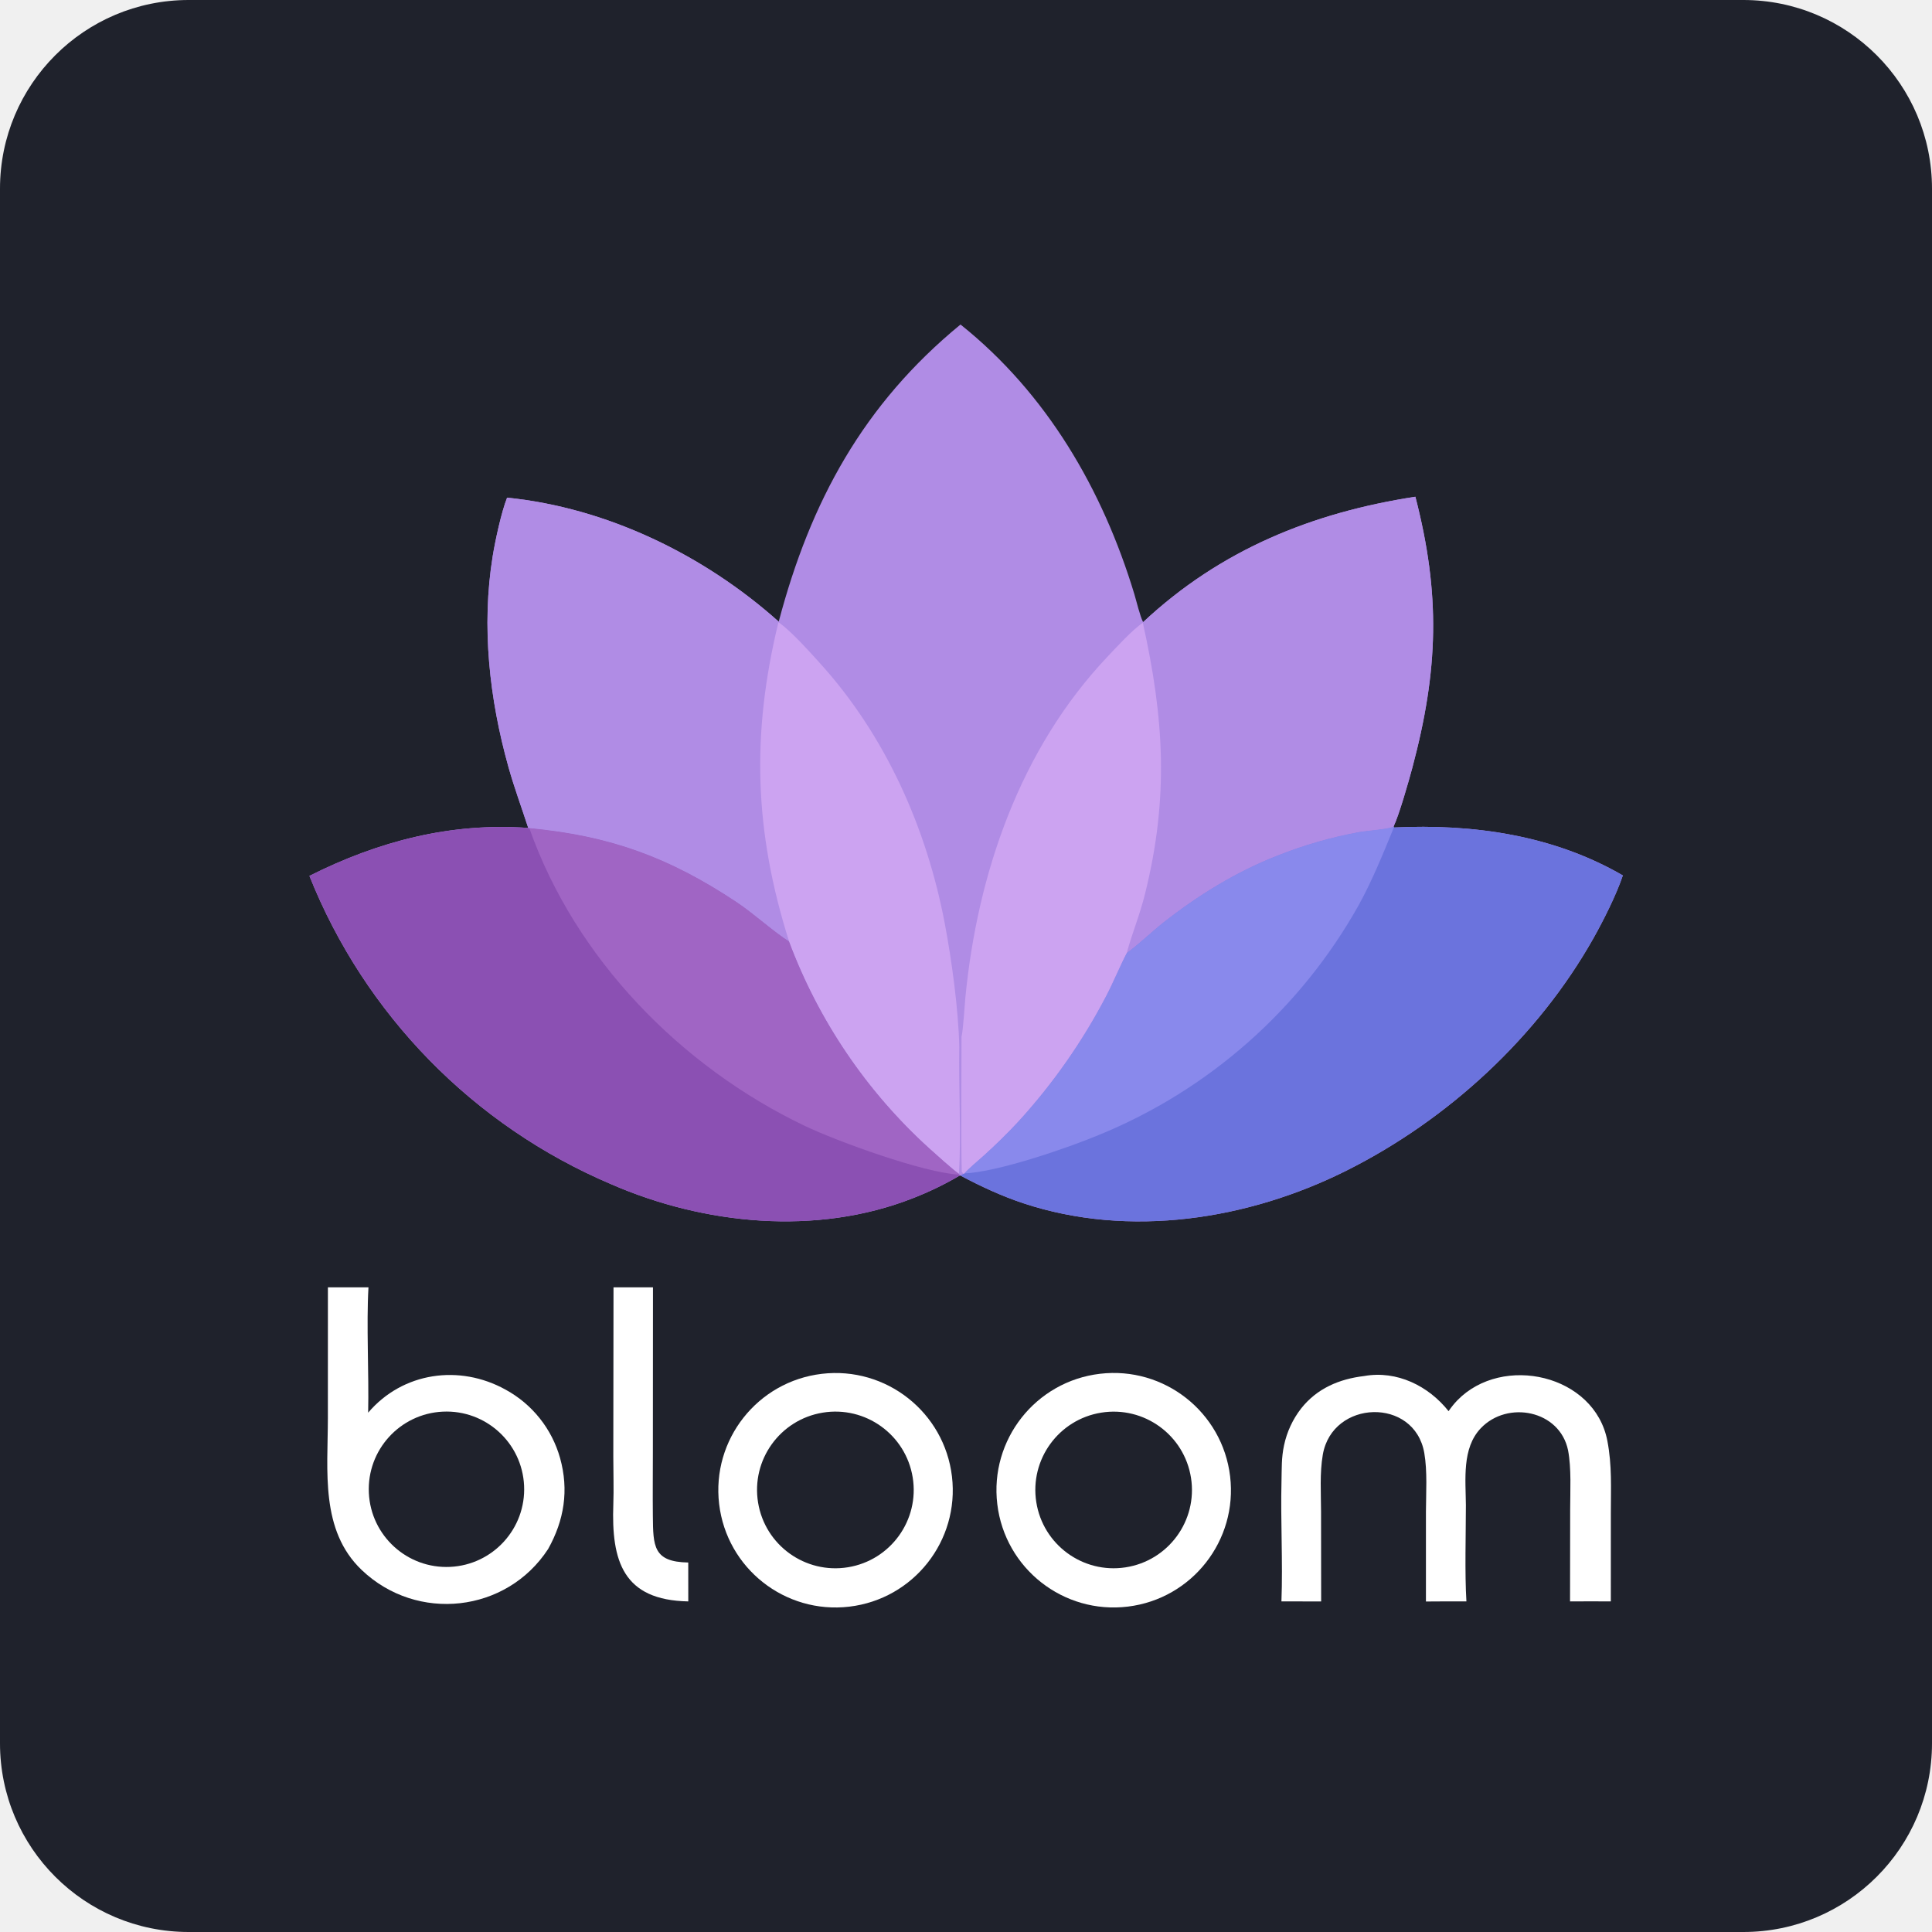
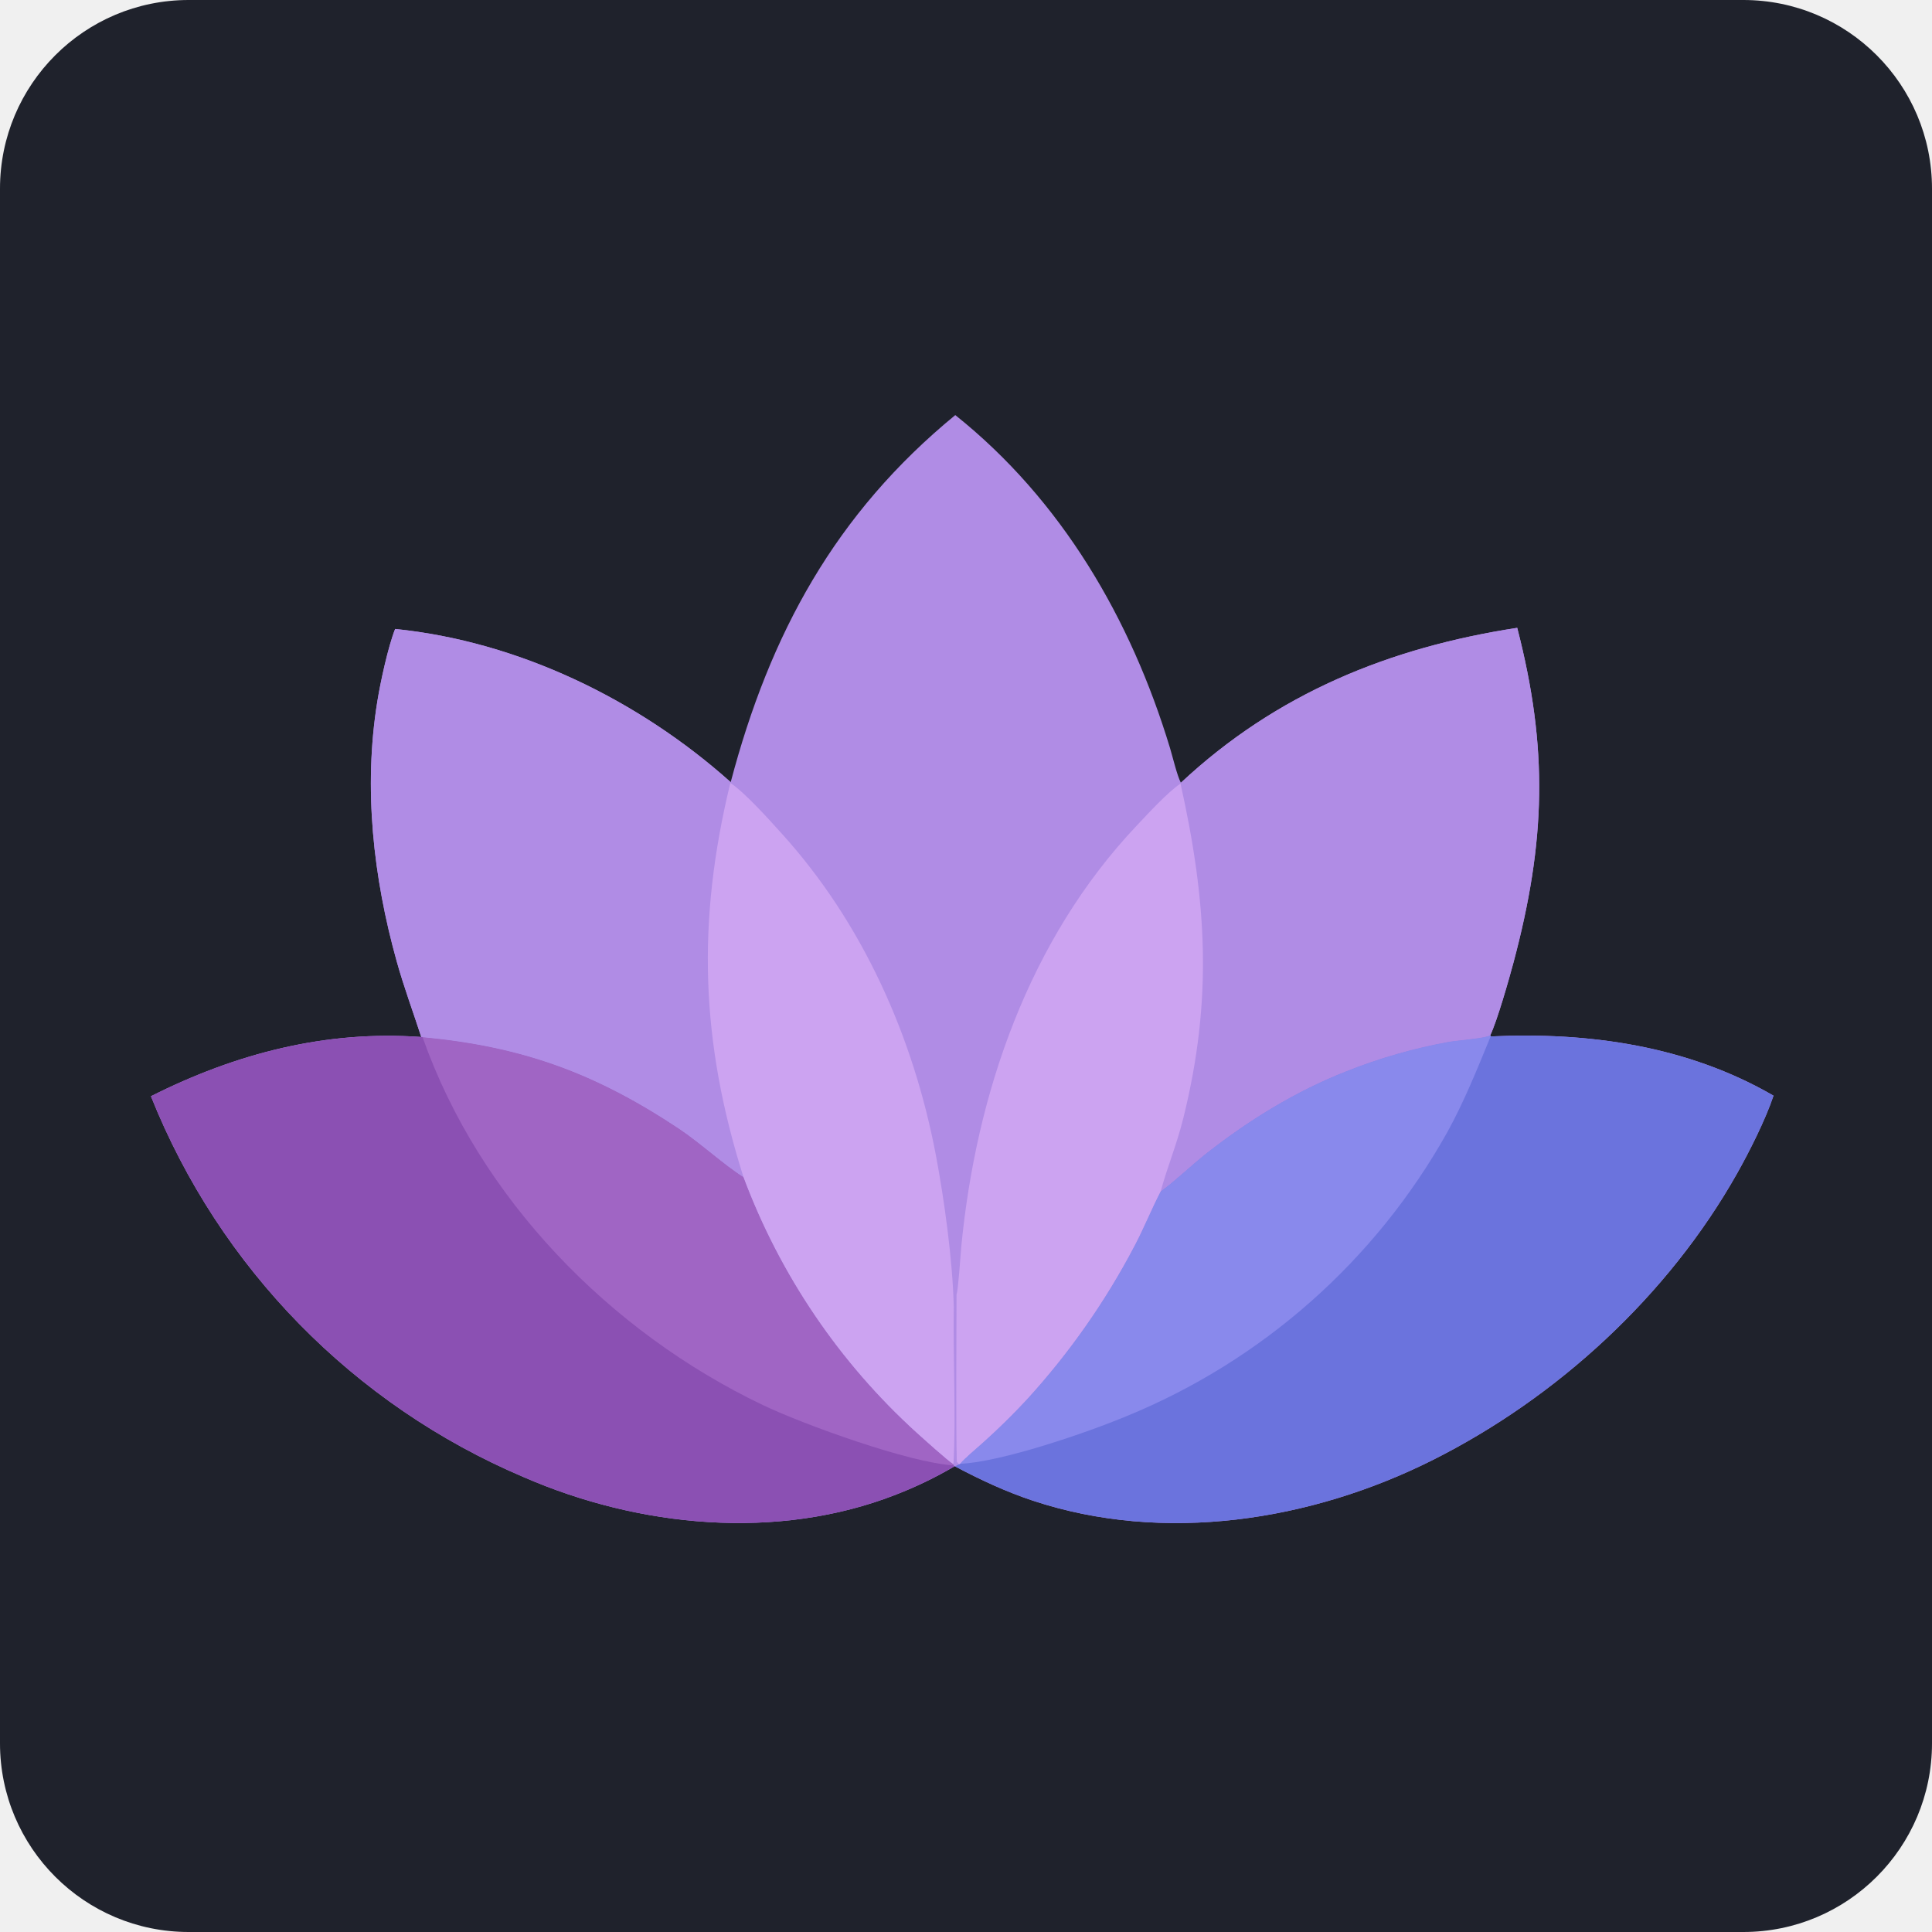
<svg xmlns="http://www.w3.org/2000/svg" width="256" height="256" viewBox="0 0 256 256" fill="none">
-   <g clip-path="url(#clip0_912_11)">
+   <g clip-path="url(#clip0_968_19)">
    <path d="M0 25C0 11.193 11.193 0 25 0H231C244.807 0 256 11.193 256 25V231C256 244.807 244.807 256 231 256H25C11.193 256 0 244.807 0 231V25Z" fill="#1F222C" />
-     <path d="M127.273 43C138.697 52.124 146.111 64.87 150.304 78.715C150.578 79.615 151.061 81.667 151.469 82.437C161.721 72.849 173.855 67.925 187.545 65.819C190.888 78.745 190.606 88.757 187.138 101.744C186.682 103.453 185.385 108.007 184.66 109.505L184.693 109.646C195.193 109.146 205.801 110.649 215.034 115.999C214.182 118.557 212.454 121.986 211.123 124.347C203.743 137.434 191.865 148.363 178.464 155.087C165.423 161.629 149.649 164.097 135.593 159.437C132.717 158.484 129.922 157.182 127.248 155.76L127.164 155.767C125.172 156.937 123.091 157.943 120.938 158.778C108.218 163.768 93.341 162.299 80.987 156.915C62.745 149.171 48.35 134.463 41 116.059C50.1 111.479 59.722 108.963 69.994 109.706C69.112 106.984 68.152 104.417 67.372 101.632C64.847 92.614 63.774 83.004 65.282 73.713C65.621 71.623 66.426 67.881 67.192 65.942C80.437 67.28 93.318 73.549 103.184 82.374C107.391 66.437 114.414 53.554 127.273 43Z" fill="#B08CE5" />
-     <path d="M184.66 109.505L184.693 109.646C195.193 109.146 205.801 110.649 215.034 115.999C214.182 118.557 212.454 121.986 211.123 124.347C203.743 137.434 191.865 148.363 178.464 155.087C165.423 161.629 149.649 164.097 135.593 159.437C132.717 158.484 129.922 157.182 127.248 155.76L127.667 155.536L127.779 155.483C128.319 154.845 129.572 153.819 130.241 153.211C131.866 151.754 133.425 150.224 134.911 148.627C139.487 143.624 143.392 138.05 146.533 132.043C147.546 130.108 148.322 128.151 149.304 126.261C150.527 125.415 152.827 123.261 154.176 122.202C158.741 118.619 163.75 115.525 169.163 113.396C172.731 111.969 176.435 110.904 180.217 110.22C181.136 110.063 184.222 109.839 184.66 109.505Z" fill="#6B73DD" />
-     <path d="M184.66 109.505L184.693 109.646C183.254 113.147 181.87 116.6 180.04 119.926C172.336 133.695 160.183 144.441 145.574 150.401C141.466 152.116 132.199 155.305 127.779 155.483C128.319 154.845 129.572 153.819 130.241 153.211C131.866 151.754 133.425 150.224 134.911 148.627C139.487 143.624 143.392 138.05 146.533 132.043C147.546 130.108 148.322 128.151 149.304 126.261C150.527 125.415 152.827 123.261 154.176 122.202C158.741 118.619 163.75 115.525 169.163 113.396C172.731 111.969 176.435 110.904 180.217 110.22C181.136 110.063 184.222 109.839 184.66 109.505Z" fill="#8989EC" />
-     <path d="M41 116.059C50.1 111.479 59.722 108.963 69.994 109.706L70.133 109.722C80.783 110.724 88.576 113.533 97.585 119.508C99.865 121.021 102.573 123.505 104.554 124.734C108.47 135.22 114.837 144.619 123.124 152.143C123.729 152.689 126.513 155.203 127.076 155.53L127.1 155.648L127.164 155.767C125.172 156.937 123.091 157.943 120.938 158.778C108.218 163.768 93.341 162.299 80.987 156.915C62.745 149.171 48.35 134.463 41 116.059Z" fill="#8B50B3" />
-     <path d="M70.133 109.722C80.783 110.724 88.576 113.533 97.585 119.508C99.865 121.021 102.573 123.505 104.554 124.734C108.47 135.22 114.837 144.619 123.124 152.143C123.729 152.689 126.513 155.203 127.076 155.53L127.1 155.648C122.415 155.406 110.97 151.258 106.619 149.177C90.212 141.33 76.227 127.01 70.133 109.722Z" fill="#A065C4" />
-     <path d="M151.469 82.437C161.721 72.849 173.855 67.925 187.545 65.819C190.888 78.745 190.606 88.757 187.138 101.744C186.682 103.453 185.385 108.007 184.66 109.505C184.222 109.839 181.136 110.063 180.217 110.22C176.435 110.904 172.731 111.969 169.163 113.396C163.75 115.525 158.741 118.619 154.176 122.202C152.827 123.261 150.527 125.415 149.304 126.261C150 123.679 151.016 121.296 151.732 118.403C154.893 105.67 154.249 95.174 151.432 82.524L151.469 82.437Z" fill="#B08CE5" />
-     <path d="M67.192 65.942C80.437 67.28 93.318 73.549 103.184 82.374L103.148 82.451C99.525 97.343 99.96 110.208 104.554 124.734C102.573 123.505 99.865 121.021 97.585 119.508C88.576 113.533 80.783 110.724 70.133 109.722L69.994 109.706C69.112 106.984 68.152 104.417 67.372 101.632C64.847 92.614 63.774 83.004 65.282 73.713C65.621 71.623 66.426 67.881 67.192 65.942Z" fill="#B08CE5" />
-     <path d="M103.148 82.451C104.761 83.538 107.285 86.372 108.611 87.834C117.324 97.435 122.779 109.679 125.185 122.354C126.1 127.172 126.998 133.731 127.112 138.681C127.021 143.936 127.364 150.48 127.076 155.53C126.513 155.203 123.729 152.689 123.124 152.143C114.837 144.619 108.47 135.22 104.554 124.734C99.96 110.208 99.525 97.343 103.148 82.451Z" fill="#CCA3F1" />
-     <path d="M127.407 137.343C127.599 136.766 127.843 132.953 127.915 132.191C129.508 115.727 135.187 99.242 146.712 87.055C147.857 85.844 150.085 83.405 151.432 82.524C154.249 95.174 154.893 105.67 151.732 118.403C151.016 121.296 150 123.679 149.304 126.261C148.322 128.151 147.546 130.108 146.533 132.043C143.392 138.05 139.487 143.624 134.911 148.627C133.425 150.224 131.866 151.754 130.241 153.211C129.572 153.819 128.319 154.845 127.779 155.483L127.667 155.536C127.59 155.443 127.513 155.352 127.437 155.261C127.331 151.482 127.401 140.75 127.407 137.343Z" fill="#CCA3F1" />
-     <path d="M43.45 170.58L48.824 170.581C48.537 175.53 48.896 182.008 48.782 187.188C53.358 181.808 60.879 180.751 66.982 184.129C70.519 186.053 73.127 189.324 74.213 193.201C75.397 197.455 74.764 201.43 72.631 205.25C67.126 213.703 55.258 215.021 47.931 208.036C42.411 202.775 43.438 194.924 43.446 187.901L43.45 170.58ZM59.638 207.621C65.321 207.356 69.713 202.533 69.444 196.849C69.175 191.165 64.347 186.778 58.664 187.051C52.987 187.325 48.606 192.145 48.875 197.822C49.143 203.499 53.961 207.885 59.638 207.621Z" fill="white" />
-     <path d="M145.751 182.033C154.26 181.029 161.976 187.106 162.996 195.614C164.015 204.12 157.953 211.847 149.447 212.883C140.919 213.921 133.167 207.839 132.146 199.31C131.123 190.779 137.218 183.039 145.751 182.033ZM149.125 207.685C154.806 206.822 158.704 201.503 157.815 195.825C156.927 190.145 151.593 186.271 145.917 187.183C140.277 188.089 136.43 193.385 137.312 199.031C138.196 204.674 143.475 208.544 149.125 207.685Z" fill="white" />
-     <path d="M108.891 182.04C117.41 181.034 125.131 187.123 126.14 195.641C127.147 204.16 121.059 211.881 112.541 212.89C104.021 213.901 96.296 207.811 95.289 199.29C94.281 190.77 100.371 183.048 108.891 182.04ZM112.361 207.67C118.021 206.748 121.861 201.41 120.935 195.751C120.01 190.091 114.671 186.254 109.011 187.183C103.357 188.11 99.524 193.445 100.449 199.099C101.373 204.754 106.705 208.59 112.361 207.67Z" fill="white" />
-     <path d="M191.944 186.987C192.289 186.476 192.678 185.996 193.104 185.551C199.11 179.387 211.297 182.127 212.984 190.919C213.613 194.203 213.445 197.164 213.445 200.482L213.443 212.195C211.66 212.172 209.826 212.195 208.039 212.197L208.055 200.007C208.056 197.564 208.233 194.551 207.777 192.174C206.686 186.859 199.755 185.514 196.204 189.257C193.694 191.903 194.211 196.043 194.238 199.448C194.234 203.225 194.078 208.509 194.308 212.194C192.532 212.178 190.723 212.201 188.944 212.207V200.311C188.954 197.842 189.148 194.938 188.726 192.527C187.427 185.092 176.537 185.444 175.278 192.757C174.857 195.205 175.04 197.805 175.046 200.299L175.059 212.201L169.797 212.192C169.995 206.957 169.673 201.53 169.805 196.275C169.848 194.579 169.781 193.191 170.145 191.5C170.521 189.73 171.292 188.067 172.401 186.638C174.503 183.971 177.458 182.721 180.766 182.33C185.103 181.561 189.291 183.642 191.944 186.987Z" fill="white" />
-     <path d="M81.293 170.577L86.522 170.58L86.509 192.375C86.508 195.189 86.477 198.039 86.506 200.85C86.547 204.868 86.545 206.963 91.197 207.041L91.201 212.195C82.545 212.036 80.996 206.848 81.269 199.323C81.341 197.345 81.266 195.015 81.266 193.009L81.293 170.577Z" fill="white" />
+     <path d="M126.58 55C140.694 66.272 149.853 82.017 155.034 99.122C155.372 100.234 155.969 102.769 156.472 103.72C169.137 91.876 184.128 85.792 201.04 83.191C205.17 99.159 204.822 111.528 200.537 127.571C199.974 129.683 198.372 135.308 197.476 137.16L197.516 137.334C210.488 136.717 223.593 138.573 235 145.182C233.947 148.342 231.812 152.579 230.168 155.495C221.052 171.663 206.378 185.164 189.822 193.471C173.71 201.553 154.224 204.602 136.859 198.846C133.307 197.668 129.853 196.059 126.55 194.302L126.447 194.311C123.986 195.756 121.414 196.999 118.754 198.031C103.041 204.195 84.662 202.38 69.4 195.73C46.863 186.163 29.08 167.993 20 145.256C31.242 139.598 43.129 136.491 55.819 137.407C54.729 134.045 53.544 130.874 52.58 127.433C49.461 116.292 48.135 104.42 49.998 92.942C50.417 90.361 51.411 85.738 52.357 83.342C68.72 84.996 84.633 92.739 96.822 103.642C102.018 83.954 110.695 68.038 126.58 55Z" fill="#B08CE5" />
+     <path d="M197.476 137.16L197.516 137.334C210.488 136.717 223.593 138.573 235 145.182C233.947 148.342 231.812 152.579 230.168 155.495C221.052 171.663 206.378 185.164 189.822 193.471C173.71 201.553 154.224 204.602 136.859 198.846C133.307 197.668 129.853 196.059 126.55 194.302L127.068 194.026L127.205 193.961C127.873 193.172 129.422 191.905 130.247 191.153C132.256 189.354 134.181 187.464 136.017 185.49C141.67 179.31 146.494 172.424 150.374 165.002C151.626 162.613 152.585 160.195 153.798 157.86C155.308 156.815 158.149 154.154 159.817 152.846C165.456 148.419 171.644 144.596 178.331 141.966C182.739 140.203 187.316 138.889 191.987 138.042C193.123 137.848 196.935 137.572 197.476 137.16Z" fill="#6B73DD" />
+     <path d="M197.476 137.16L197.516 137.334C195.739 141.659 194.029 145.925 191.769 150.034C182.251 167.044 167.238 180.319 149.19 187.682C144.115 189.801 132.666 193.741 127.205 193.961C127.873 193.172 129.422 191.905 130.247 191.153C132.256 189.354 134.181 187.464 136.017 185.49C141.67 179.31 146.494 172.424 150.374 165.002C151.626 162.613 152.585 160.195 153.798 157.86C155.308 156.815 158.149 154.154 159.817 152.846C165.456 148.419 171.644 144.596 178.331 141.966C182.739 140.203 187.316 138.889 191.987 138.042C193.123 137.848 196.935 137.572 197.476 137.16Z" fill="#8989EC" />
+     <path d="M20 145.256C31.242 139.598 43.129 136.491 55.819 137.407L55.991 137.428C69.147 138.665 78.775 142.136 89.905 149.517C92.722 151.386 96.066 154.455 98.515 155.973C103.352 168.928 111.218 180.539 121.455 189.835C122.203 190.509 125.642 193.614 126.337 194.019L126.367 194.165L126.447 194.311C123.986 195.756 121.414 196.999 118.754 198.031C103.041 204.195 84.662 202.38 69.4 195.73C46.863 186.163 29.08 167.993 20 145.256Z" fill="#8B50B3" />
+     <path d="M55.991 137.428C69.147 138.665 78.775 142.136 89.905 149.517C92.722 151.386 96.066 154.455 98.515 155.973C103.352 168.928 111.218 180.539 121.455 189.835C122.203 190.509 125.642 193.614 126.337 194.019L126.367 194.165C120.579 193.866 106.44 188.741 101.065 186.17C80.795 176.476 63.519 158.785 55.991 137.428Z" fill="#A065C4" />
+     <path d="M156.472 103.72C169.137 91.876 184.128 85.792 201.04 83.191C205.17 99.159 204.822 111.528 200.537 127.571C199.974 129.683 198.372 135.308 197.476 137.16C196.935 137.572 193.123 137.848 191.987 138.042C187.316 138.889 182.739 140.203 178.331 141.966C171.644 144.596 165.456 148.419 159.817 152.846C158.149 154.154 155.308 156.815 153.798 157.86C154.657 154.67 155.912 151.726 156.798 148.152C160.702 132.422 159.906 119.455 156.426 103.828L156.472 103.72Z" fill="#B08CE5" />
+     <path d="M52.357 83.342C68.72 84.996 84.633 92.739 96.822 103.642L96.776 103.738C92.301 122.135 92.839 138.028 98.515 155.973C96.066 154.455 92.722 151.386 89.905 149.517C78.775 142.136 69.147 138.665 55.991 137.428L55.819 137.407C54.729 134.045 53.544 130.874 52.58 127.433C49.461 116.292 48.135 104.42 49.998 92.942C50.417 90.361 51.411 85.738 52.357 83.342Z" fill="#B08CE5" />
+     <path d="M96.776 103.738C98.77 105.08 101.888 108.582 103.526 110.387C114.289 122.249 121.029 137.374 124.002 153.033C125.132 158.985 126.241 167.088 126.381 173.203C126.269 179.695 126.693 187.78 126.337 194.019C125.642 193.614 122.203 190.509 121.455 189.835C111.218 180.539 103.352 168.928 98.515 155.973C92.839 138.028 92.301 122.135 96.776 103.738Z" fill="#CCA3F1" />
+     <path d="M126.746 171.551C126.984 170.838 127.285 166.127 127.374 165.185C129.342 144.846 136.357 124.481 150.596 109.425C152.01 107.929 154.763 104.916 156.426 103.828C159.906 119.455 160.702 132.422 156.798 148.152C155.912 151.726 154.657 154.67 153.798 157.86C152.585 160.195 151.626 162.613 150.374 165.002C146.494 172.424 141.67 179.31 136.017 185.49C134.181 187.464 132.256 189.354 130.247 191.153C129.422 191.905 127.873 193.172 127.205 193.961L127.068 194.026C126.973 193.912 126.878 193.799 126.783 193.686C126.652 189.018 126.739 175.759 126.746 171.551Z" fill="#CCA3F1" />
  </g>
  <defs>
-     <clipPath id="clip0_912_11">
+     <clipPath id="clip0_968_19">
      <rect width="256" height="256" fill="white" />
    </clipPath>
  </defs>
</svg>
